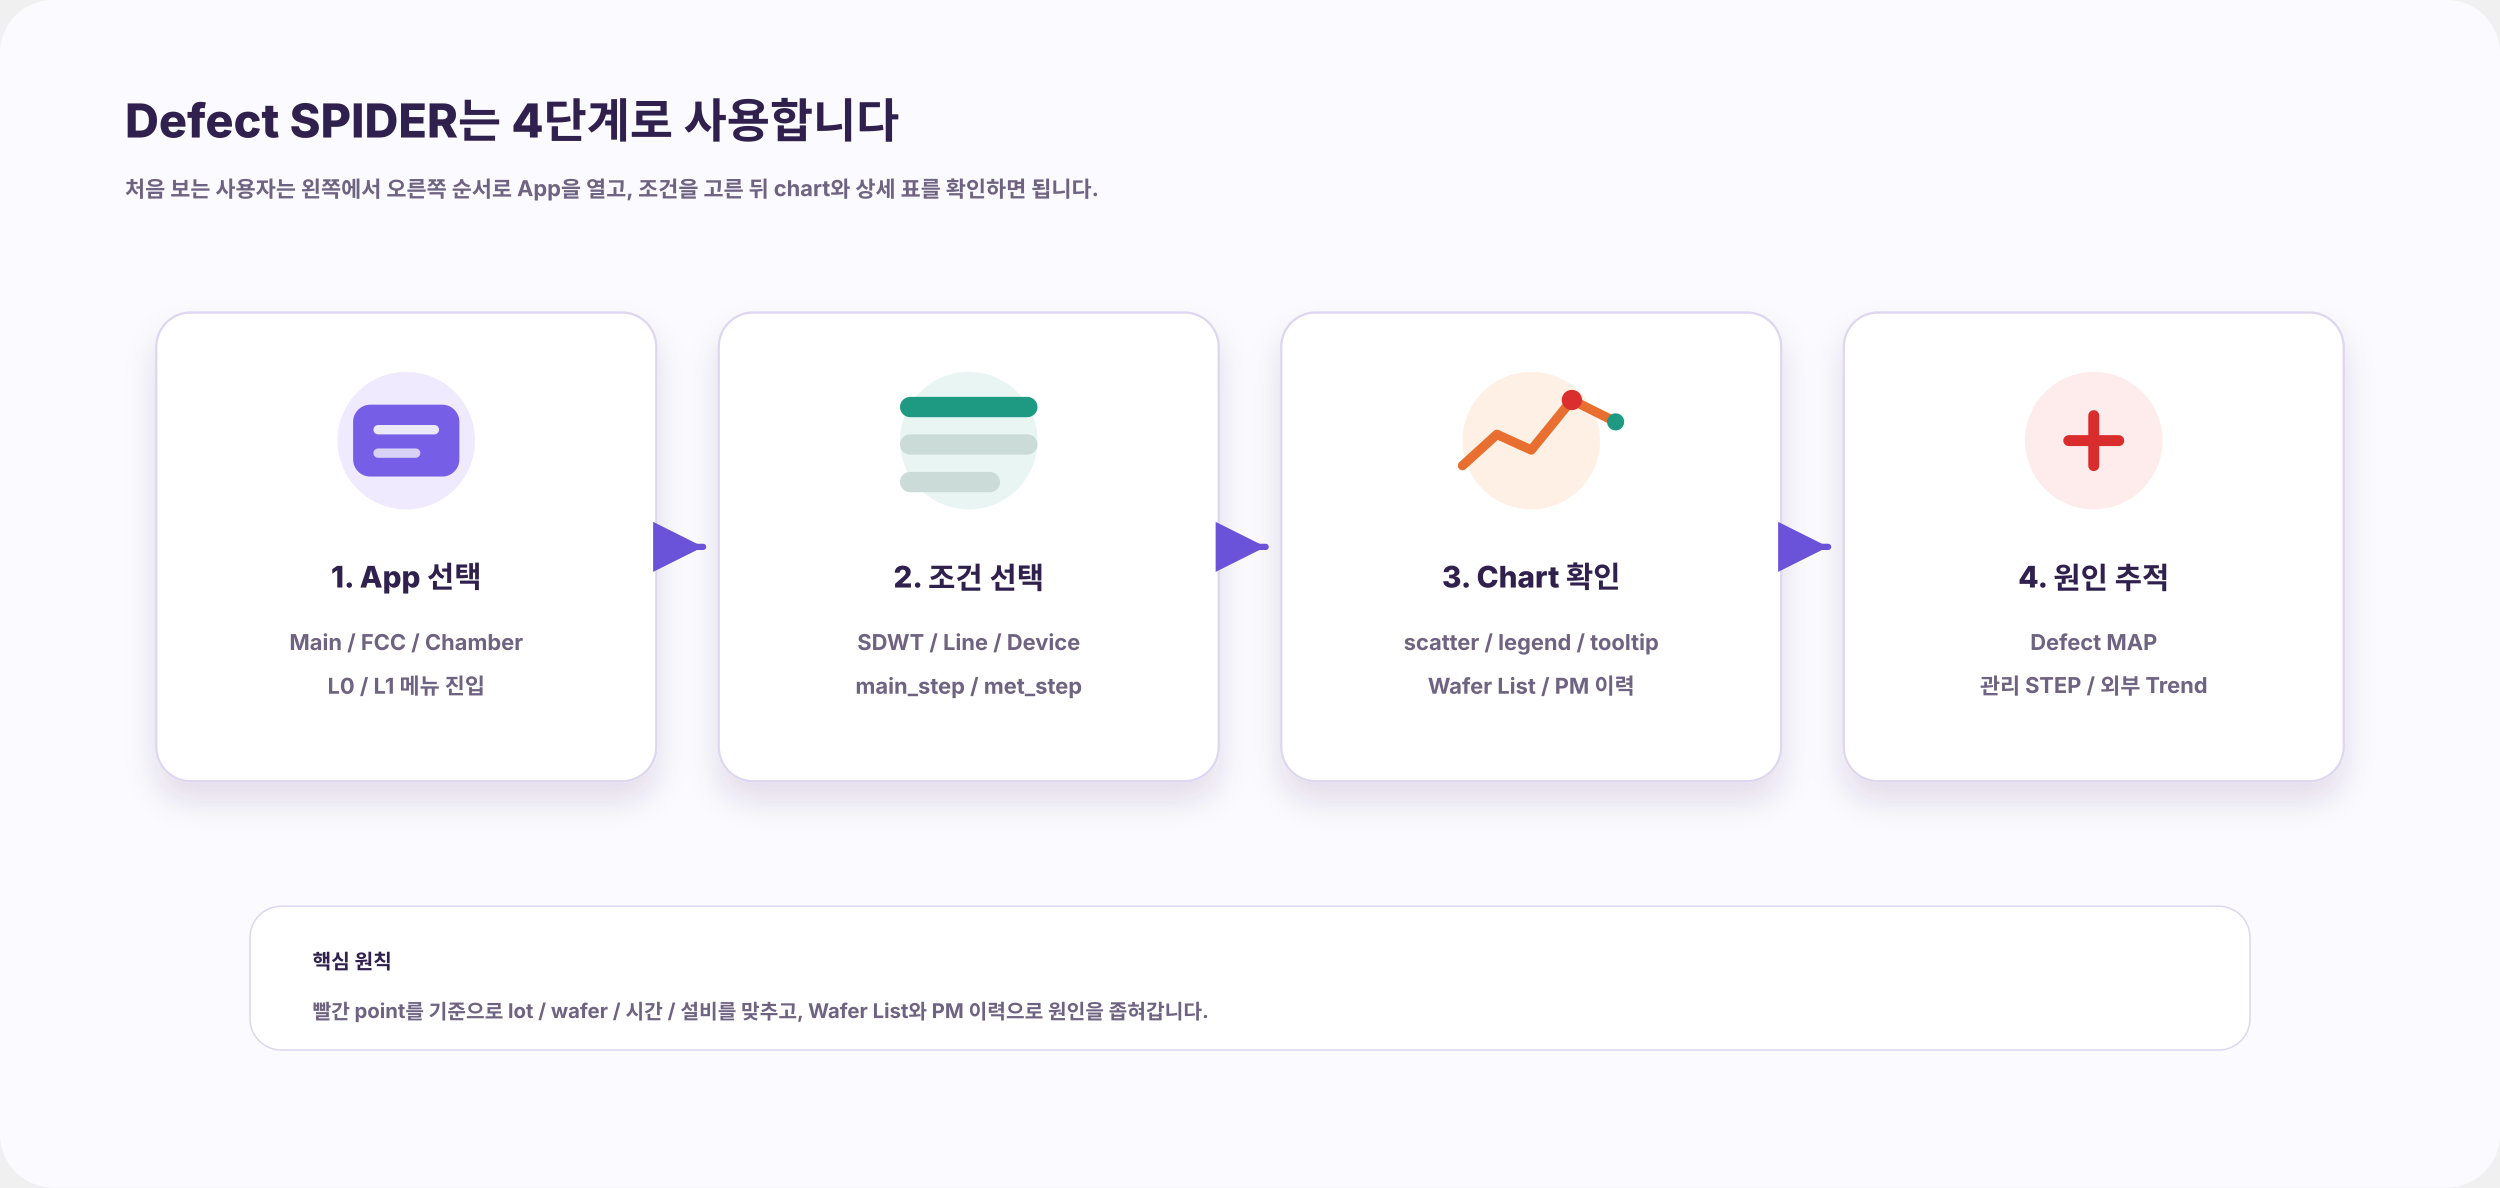
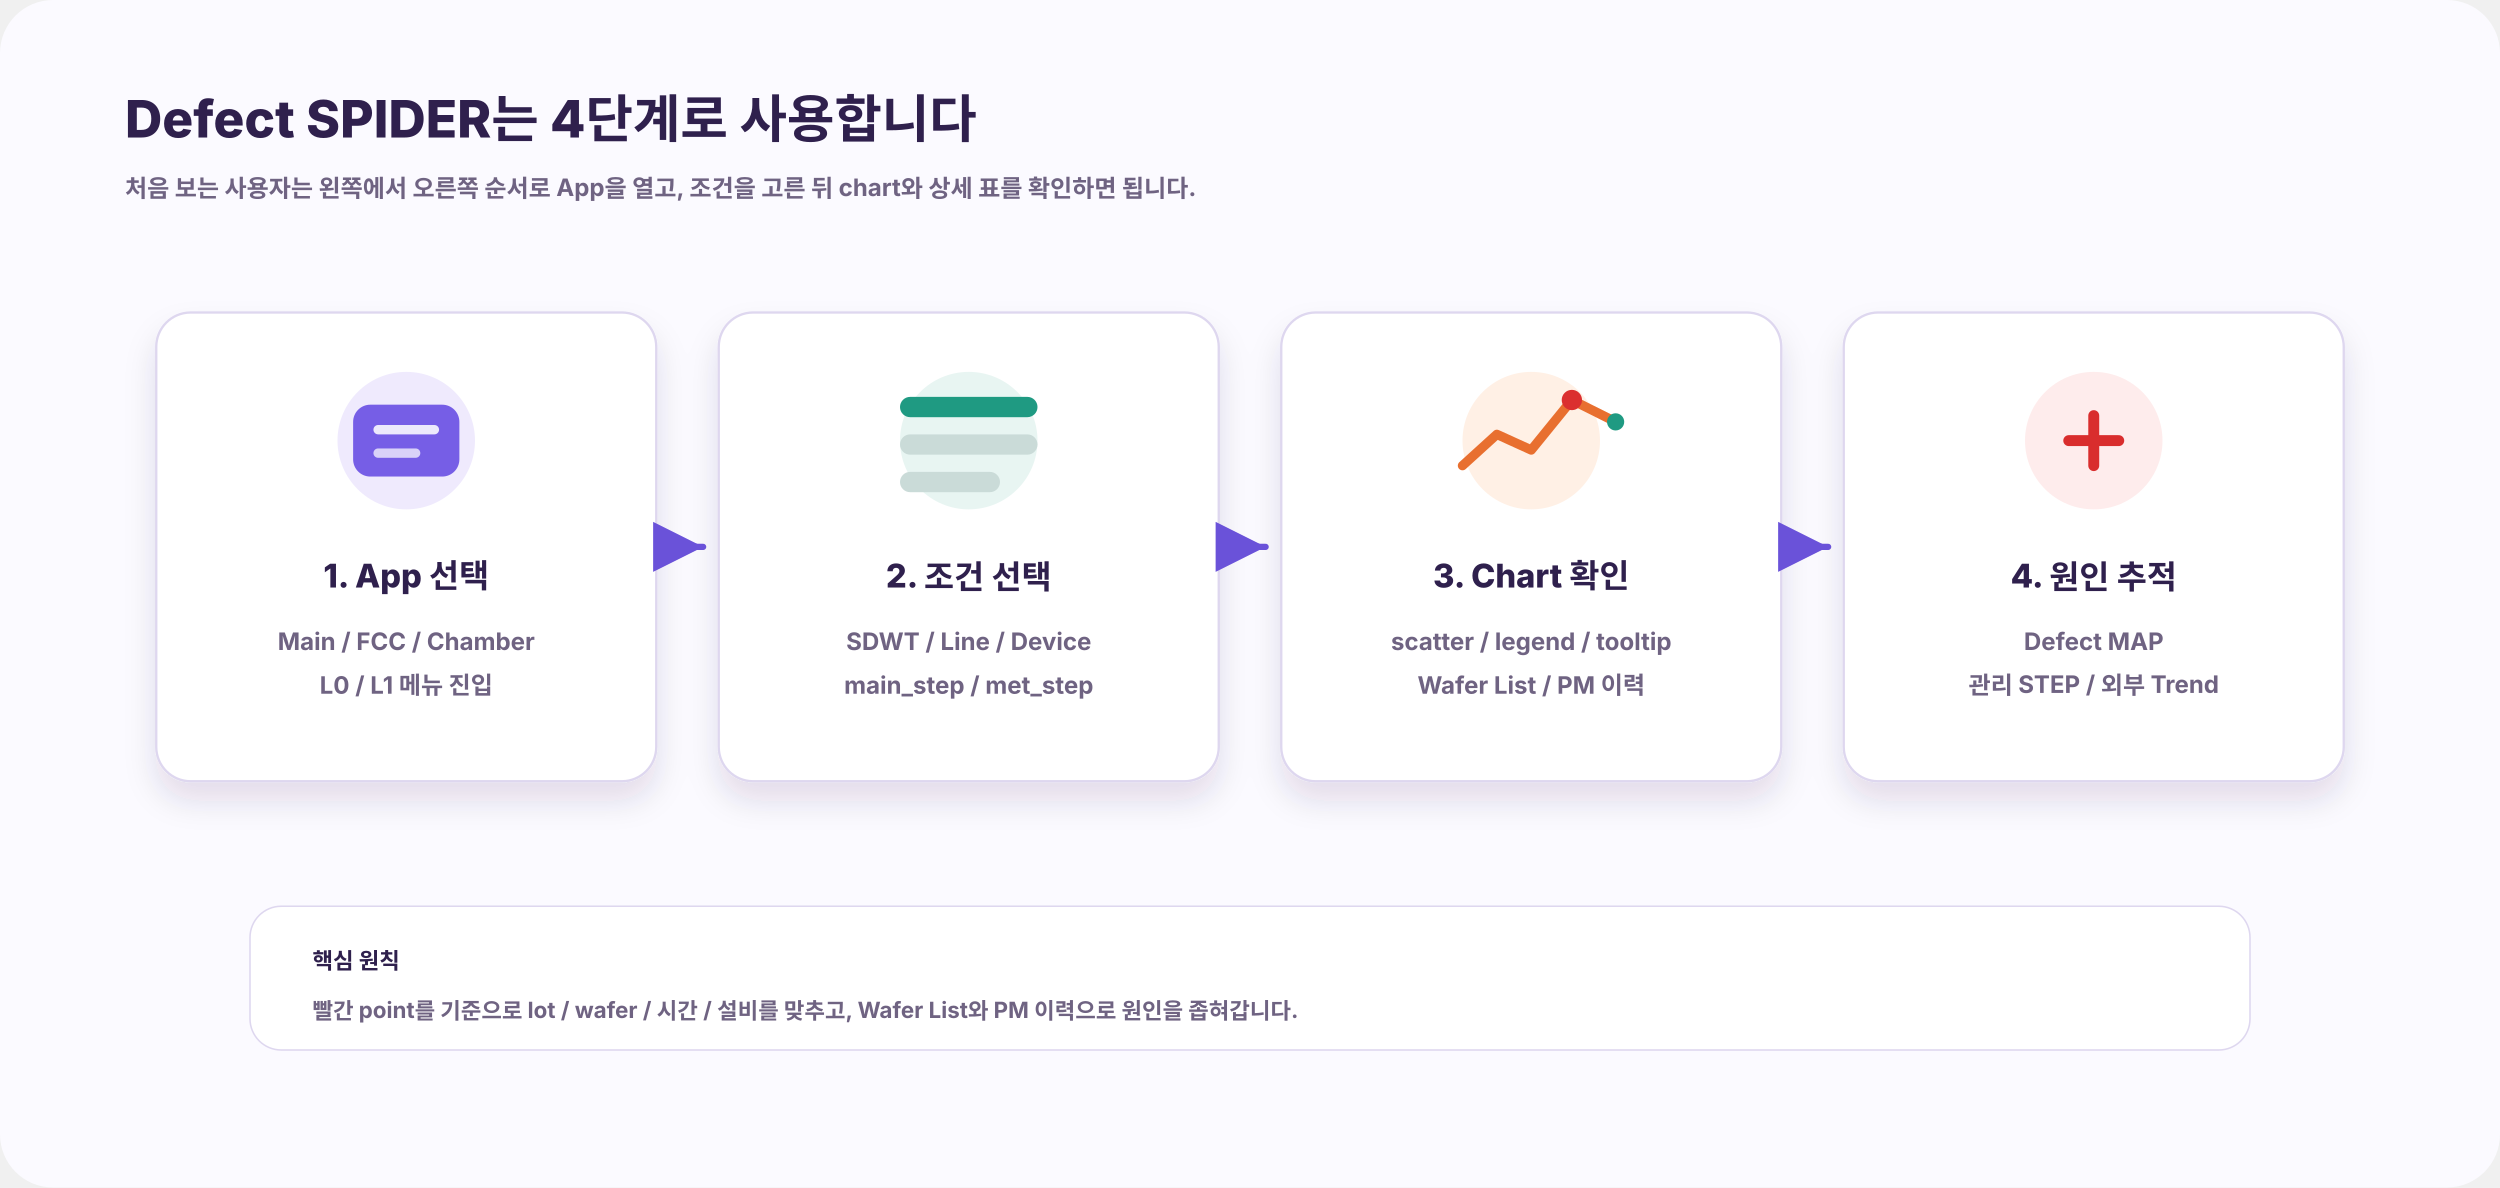
<svg xmlns="http://www.w3.org/2000/svg" width="1600" height="760" viewBox="0 0 1600 760" role="img" aria-labelledby="title desc">
  <defs>
    <filter id="shadow" x="-8%" y="-14%" width="116%" height="132%">
      <feDropShadow dx="0" dy="12" stdDeviation="10" flood-color="#31214d" flood-opacity="0.12" />
    </filter>
    <marker id="arrow" markerWidth="12" markerHeight="12" refX="10" refY="6" orient="auto">
      <path d="M2 2l8 4-8 4z" fill="#6a52d9" />
    </marker>
    <style>
      text{font-family:Pretendard,Inter,Arial,sans-serif}
-       .title{fill:#2f204d;font-size:30px;font-weight:800}
-       .subtitle{fill:#6f6382;font-size:14px;font-weight:650}
+       .title{fill:#2f204d;font-size:33.0px;font-weight:800}
+       .subtitle{fill:#6f6382;font-size:15.4px;font-weight:650}
      .stepBox{fill:#ffffff;stroke:#ded7ef;stroke-width:1.5}
-       .cardTitle{fill:#2f204d;font-size:19px;font-weight:800}
-       .cardText{fill:#6f6382;font-size:14px;font-weight:650}
-       .small{fill:#6f6382;font-size:13px;font-weight:650}
+       .cardTitle{fill:#2f204d;font-size:20.9px;font-weight:800}
+       .cardText{fill:#6f6382;font-size:15.4px;font-weight:650}
+       .small{fill:#6f6382;font-size:14.3px;font-weight:650}
    </style>
  </defs>
  <rect width="1600" height="760" rx="34" fill="#fbfaff" />
  <text class="title" x="80" y="88">Defect SPIDER는 4단계로 사용합니다</text>
  <text class="subtitle" x="80" y="126">처음 보는 사용자는 왼쪽에서 오른쪽 순서로 App을 열고, 조건을 고른 뒤 chart와 상세 표를 확인하면 됩니다.</text>
  <g filter="url(#shadow)">
    <rect class="stepBox" x="100" y="200" width="320" height="300" rx="22" />
    <rect class="stepBox" x="460" y="200" width="320" height="300" rx="22" />
    <rect class="stepBox" x="820" y="200" width="320" height="300" rx="22" />
    <rect class="stepBox" x="1180" y="200" width="320" height="300" rx="22" />
  </g>
  <g transform="translate(100 200)">
    <circle cx="160" cy="82" r="44" fill="#efeafd" />
    <rect x="126" y="59" width="68" height="46" rx="11" fill="#765ee6" />
    <rect x="139" y="72" width="42" height="6" rx="3" fill="#ffffff" opacity="0.86" />
    <rect x="139" y="87" width="30" height="6" rx="3" fill="#ffffff" opacity="0.72" />
    <text class="cardTitle" x="160" y="176" text-anchor="middle">1. App 선택</text>
    <text class="cardText" x="160" y="216" text-anchor="middle">Main / FCC / Chamber</text>
    <text class="cardText" x="160" y="244" text-anchor="middle">L0 / L1 메뉴 진입</text>
  </g>
  <g transform="translate(460 200)">
    <circle cx="160" cy="82" r="44" fill="#e8f5f2" />
    <rect x="116" y="54" width="88" height="13" rx="6.5" fill="#1f9a82" />
    <rect x="116" y="78" width="88" height="13" rx="6.5" fill="#cadbd8" />
    <rect x="116" y="102" width="64" height="13" rx="6.5" fill="#cadbd8" />
    <text class="cardTitle" x="160" y="176" text-anchor="middle">2. 조건 선택</text>
    <text class="cardText" x="160" y="216" text-anchor="middle">SDWT / Line / Device</text>
    <text class="cardText" x="160" y="244" text-anchor="middle">main_step / met_step</text>
  </g>
  <g transform="translate(820 200)">
    <circle cx="160" cy="82" r="44" fill="#fff0e5" />
    <polyline points="116,98 138,78 160,88 186,56 214,70" fill="none" stroke="#e86f2f" stroke-width="6" stroke-linecap="round" stroke-linejoin="round" />
    <circle cx="186" cy="56" r="6.5" fill="#db2f2f" />
    <circle cx="214" cy="70" r="5.5" fill="#1f9a82" />
    <text class="cardTitle" x="160" y="176" text-anchor="middle">3. Chart 확인</text>
    <text class="cardText" x="160" y="216" text-anchor="middle">scatter / legend / tooltip</text>
    <text class="cardText" x="160" y="244" text-anchor="middle">Wafer List / PM 이력</text>
  </g>
  <g transform="translate(1180 200)">
    <circle cx="160" cy="82" r="44" fill="#feecec" />
    <path d="M144 82h32M160 66v32" stroke="#d92d2d" stroke-width="7" stroke-linecap="round" />
    <text class="cardTitle" x="160" y="176" text-anchor="middle">4. 원인 추적</text>
    <text class="cardText" x="160" y="216" text-anchor="middle">Defect MAP</text>
    <text class="cardText" x="160" y="244" text-anchor="middle">관리 STEP / 외부 Trend</text>
  </g>
  <path d="M430 350h20" stroke="#6a52d9" stroke-width="4" stroke-linecap="round" marker-end="url(#arrow)" />
  <path d="M790 350h20" stroke="#6a52d9" stroke-width="4" stroke-linecap="round" marker-end="url(#arrow)" />
  <path d="M1150 350h20" stroke="#6a52d9" stroke-width="4" stroke-linecap="round" marker-end="url(#arrow)" />
  <rect x="160" y="580" width="1280" height="92" rx="20" fill="#ffffff" stroke="#ded7ef" />
-   <text x="200" y="620" fill="#2f204d" font-family="Pretendard,Inter,Arial,sans-serif" font-size="13" font-weight="800">핵심 원칙</text>
+   <text x="200" y="620" fill="#2f204d" font-family="Pretendard,Inter,Arial,sans-serif" font-size="14.3" font-weight="800">핵심 원칙</text>
  <text class="small" x="200" y="652">빨간 point를 기준으로 lot / wafer / 시간 / 설비를 맞추고, Wafer List와 PM 이력으로 원인을 좁혀갑니다.</text>
</svg>
